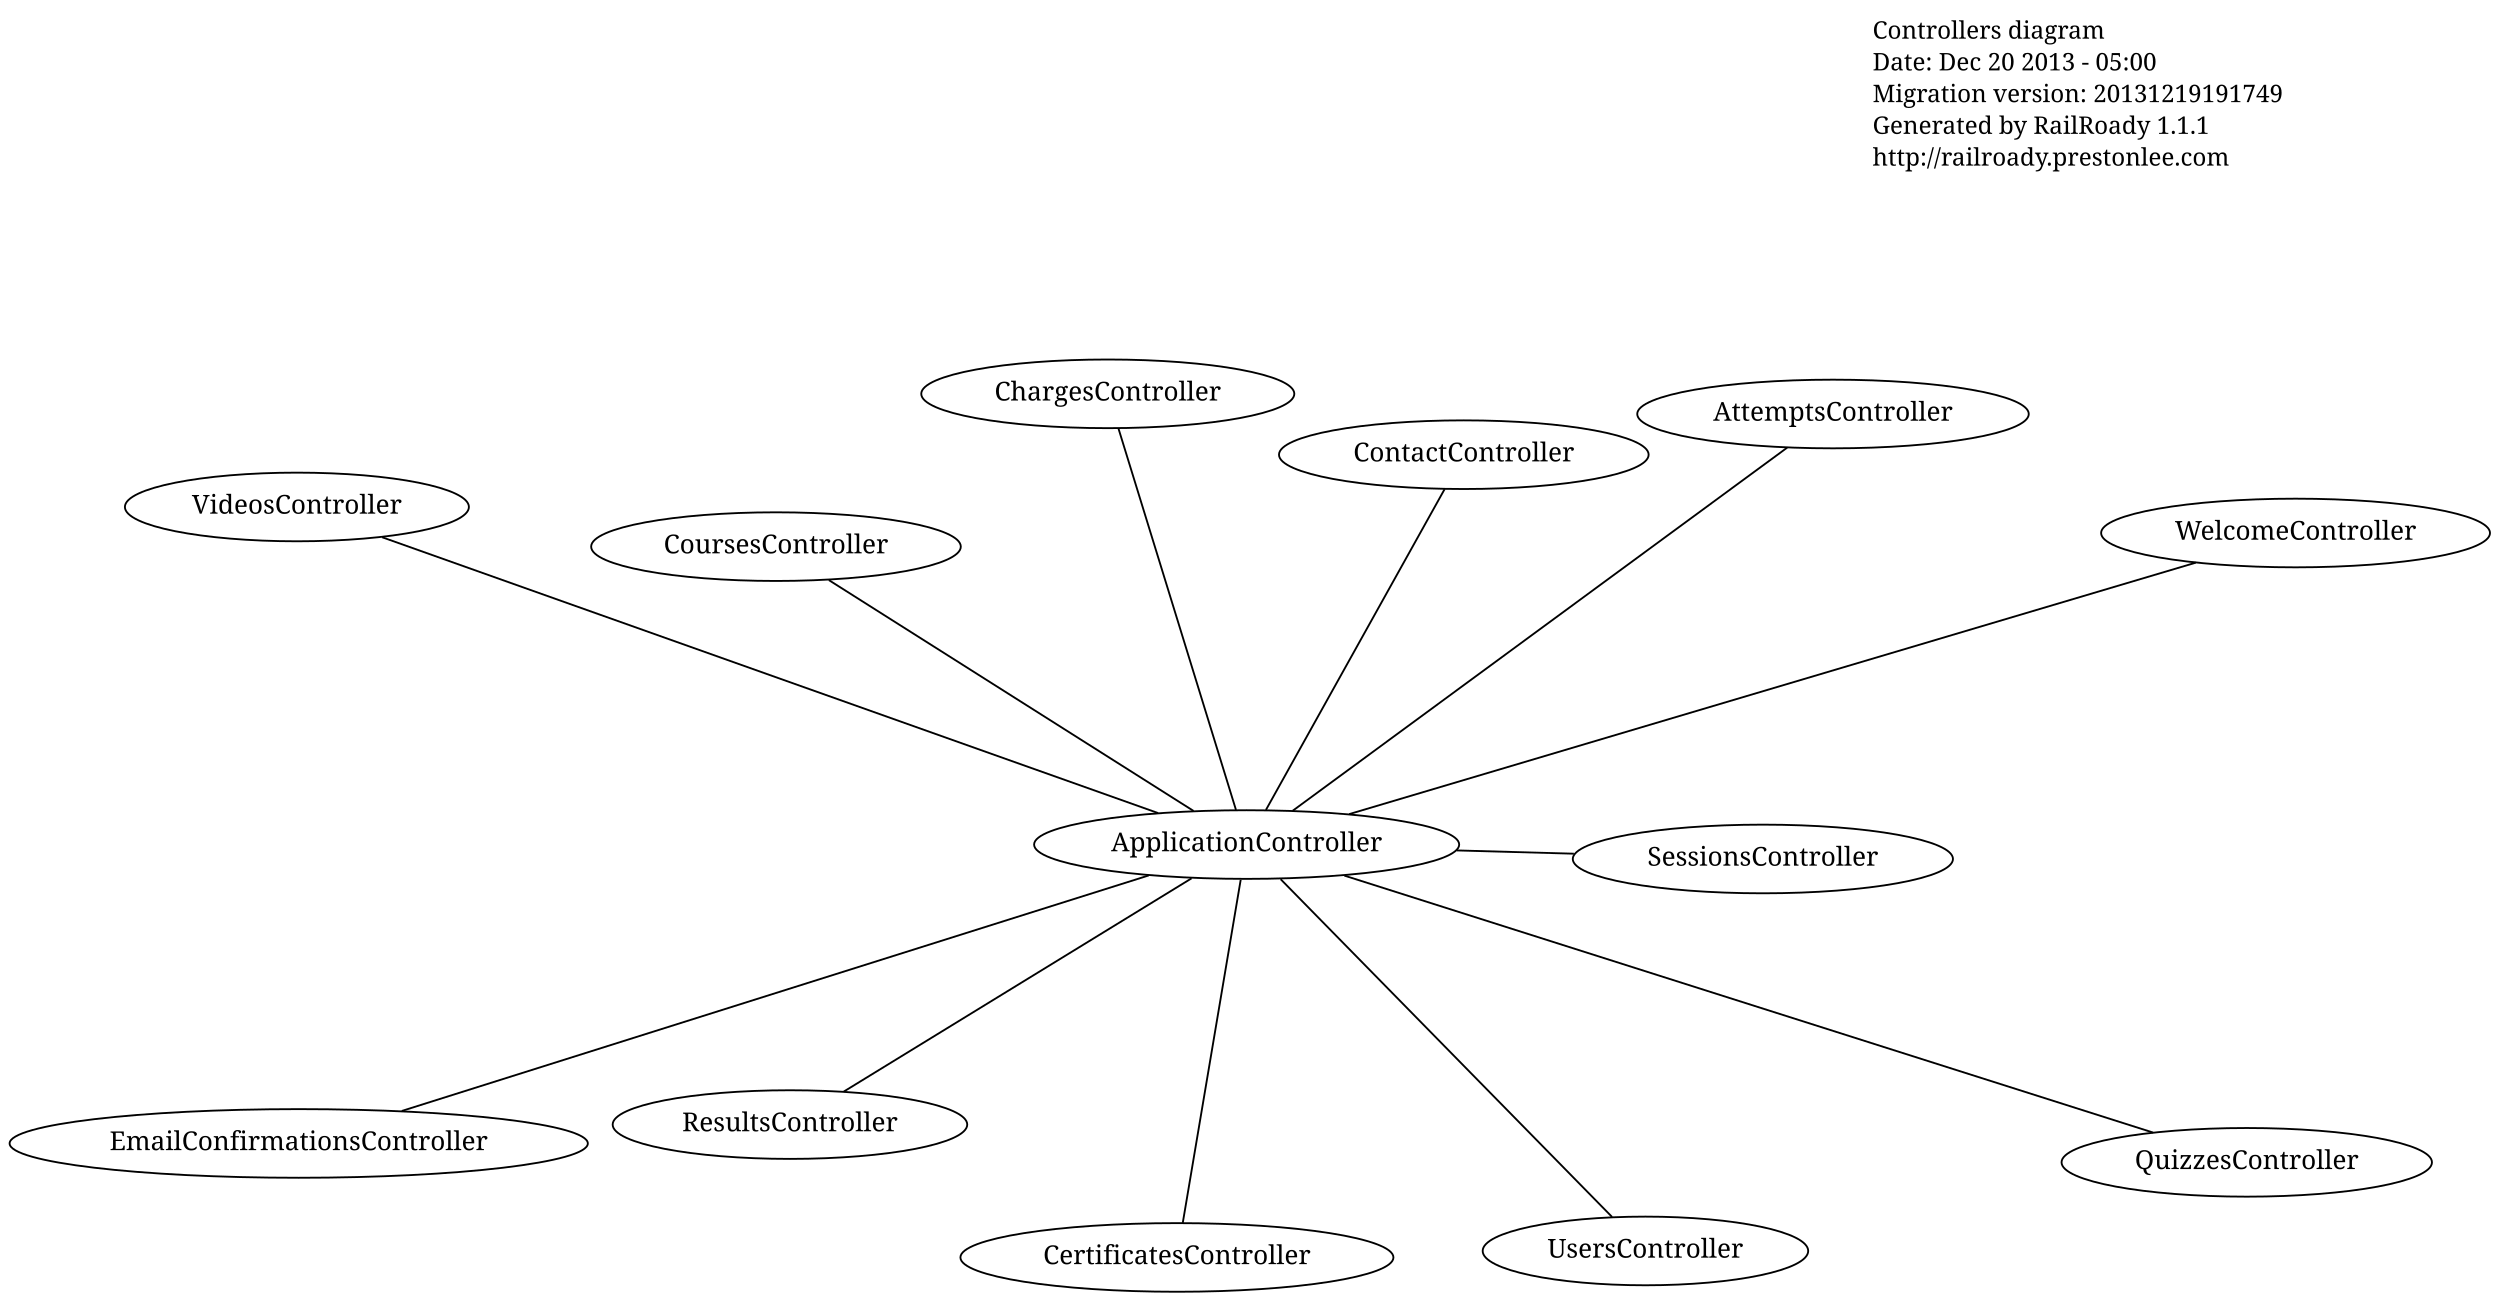
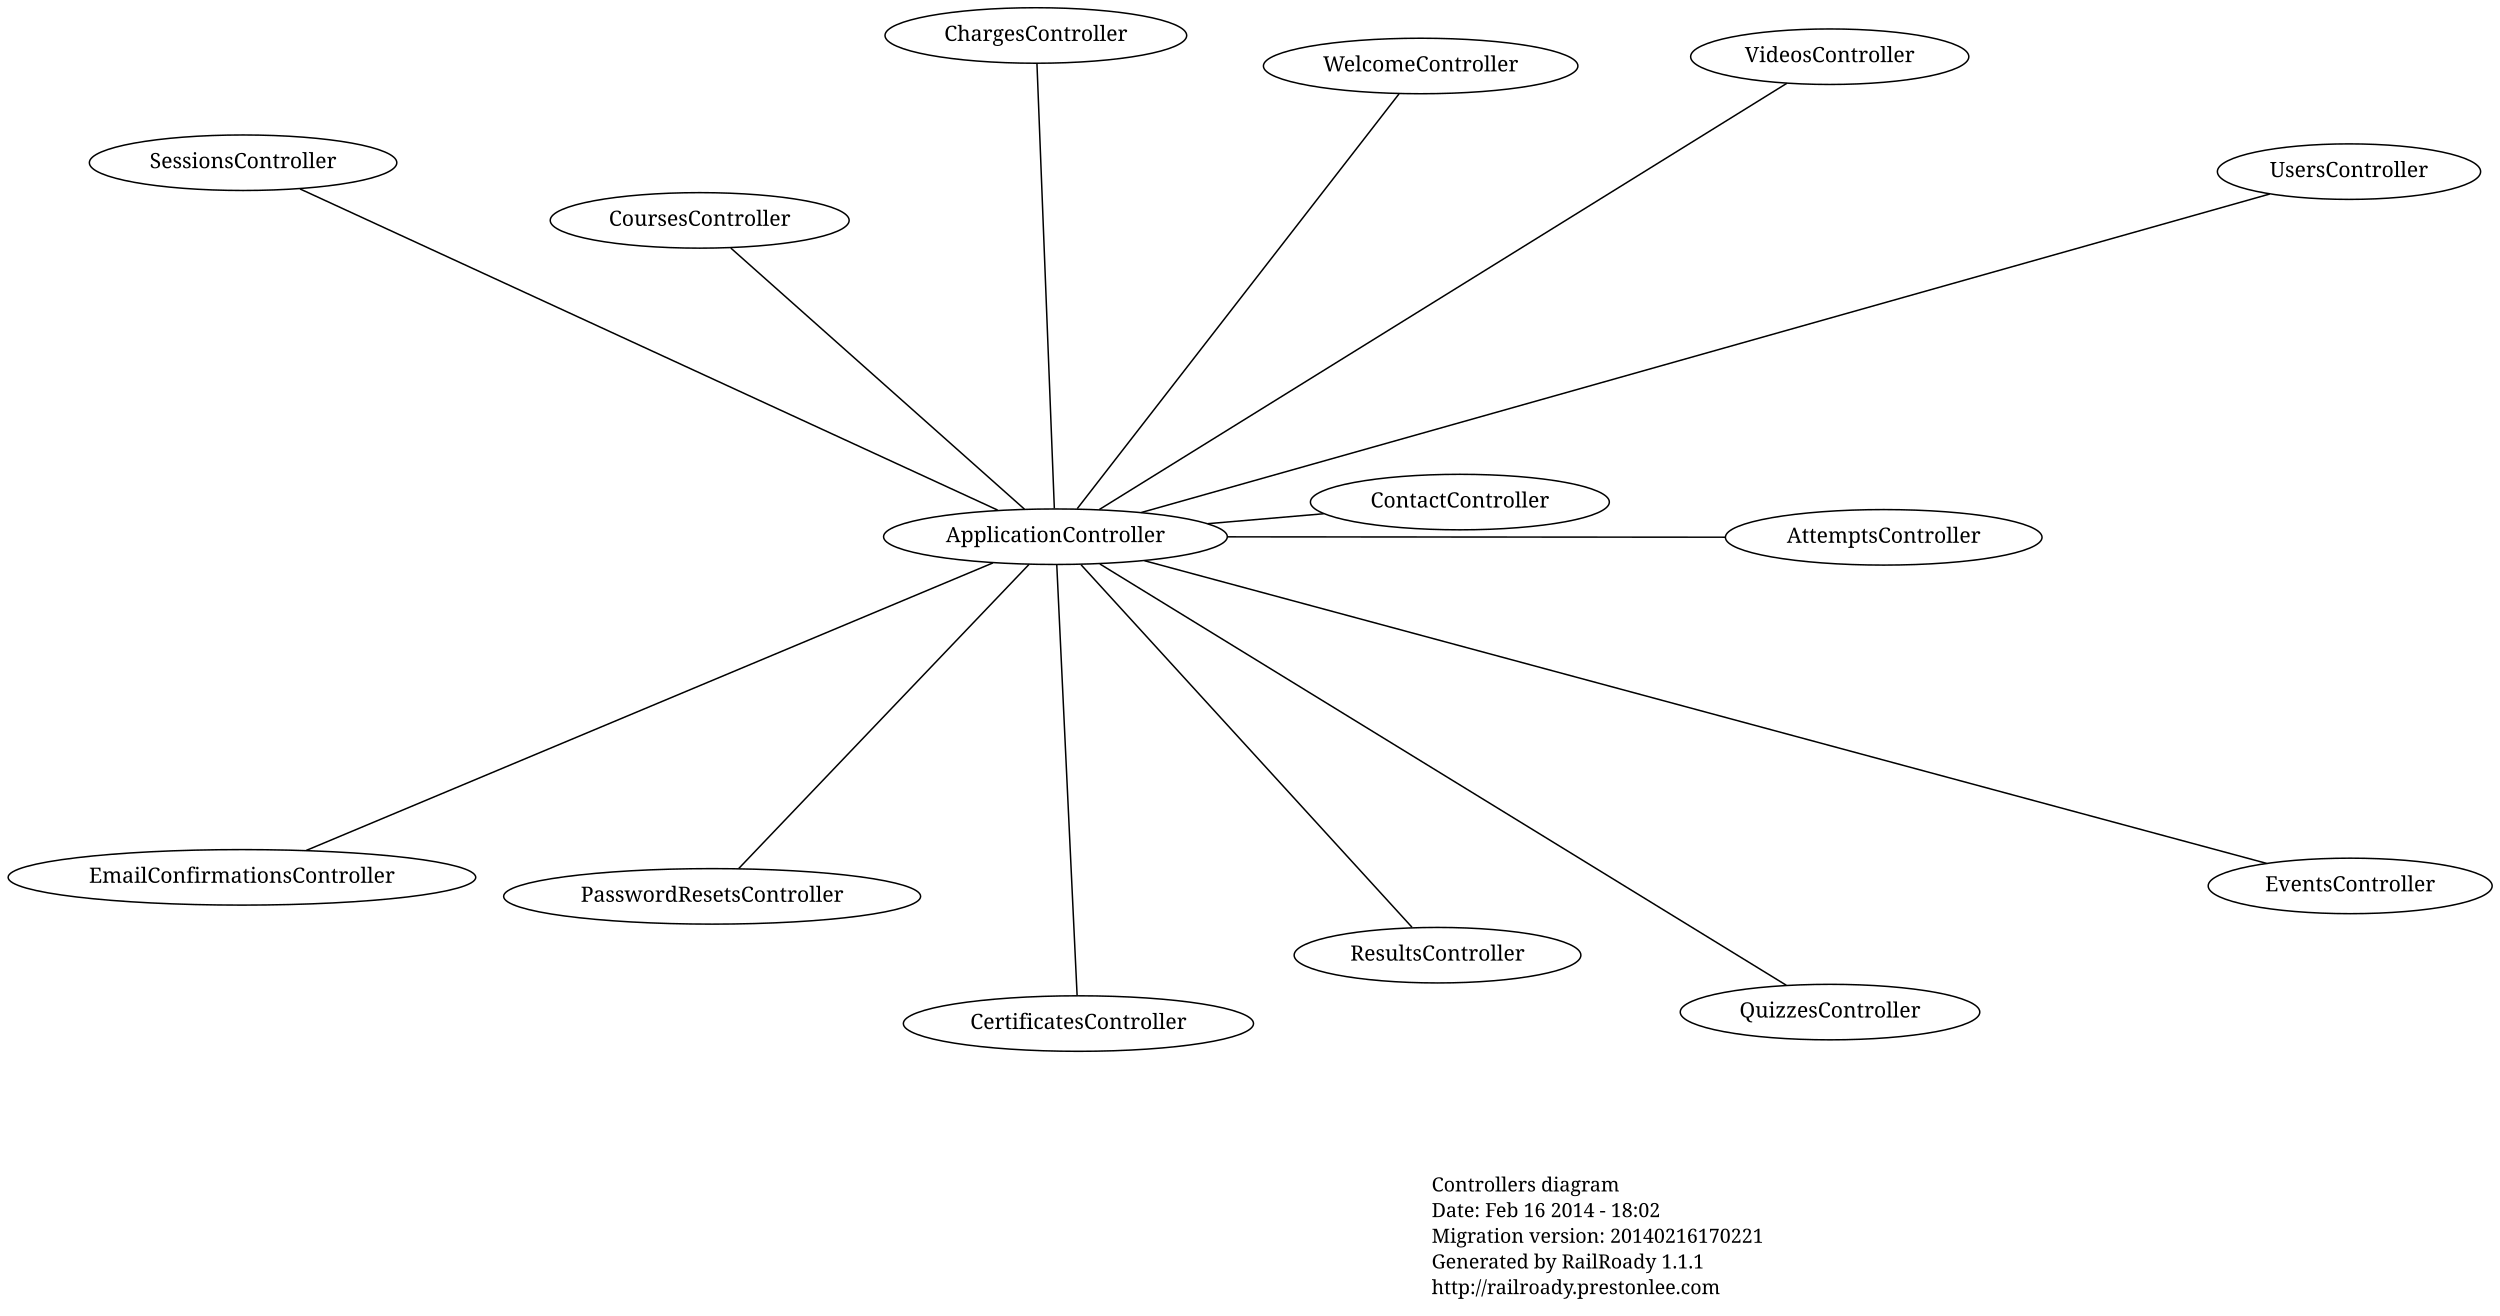
- <svg xmlns="http://www.w3.org/2000/svg" width="1339pt" height="697pt" viewBox="0.00 0.00 1339.06 697.00">
-   <g id="graph1" class="graph" transform="scale(1 1) rotate(0) translate(4 693)">
-     <polygon fill="white" stroke="white" points="-4,5 -4,-693 1336.06,-693 1336.06,5 -4,5" />
+ <svg xmlns="http://www.w3.org/2000/svg" width="1655pt" height="871pt" viewBox="0.00 0.00 1655.37 871.44">
+   <g id="graph1" class="graph" transform="scale(1 1) rotate(0) translate(4 867.441)">
+     <polygon fill="white" stroke="white" points="-4,5 -4,-867.441 1652.37,-867.441 1652.37,5 -4,5" />
    <g id="node1" class="node">
-       <text text-anchor="start" x="999" y="-672.3" font-family="Times Roman,serif" font-size="13.00">Controllers diagram</text>
-       <text text-anchor="start" x="999" y="-655.3" font-family="Times Roman,serif" font-size="13.00">Date: Dec 20 2013 - 05:00</text>
-       <text text-anchor="start" x="999" y="-638.3" font-family="Times Roman,serif" font-size="13.00">Migration version: 20131219191749</text>
-       <text text-anchor="start" x="999" y="-621.3" font-family="Times Roman,serif" font-size="13.00">Generated by RailRoady 1.1.1</text>
-       <text text-anchor="start" x="999" y="-604.3" font-family="Times Roman,serif" font-size="13.00">http://railroady.prestonlee.com</text>
+       <text text-anchor="start" x="944" y="-78.3" font-family="Times Roman,serif" font-size="13.00">Controllers diagram</text>
+       <text text-anchor="start" x="944" y="-61.3" font-family="Times Roman,serif" font-size="13.00">Date: Feb 16 2014 - 18:02</text>
+       <text text-anchor="start" x="944" y="-44.3" font-family="Times Roman,serif" font-size="13.00">Migration version: 20140216170221</text>
+       <text text-anchor="start" x="944" y="-27.3" font-family="Times Roman,serif" font-size="13.00">Generated by RailRoady 1.1.1</text>
+       <text text-anchor="start" x="944" y="-10.3" font-family="Times Roman,serif" font-size="13.00">http://railroady.prestonlee.com</text>
    </g>
    <g id="node2" class="node">
-       <ellipse fill="none" stroke="black" cx="663.732" cy="-240.651" rx="113.844" ry="18.385" />
-       <text text-anchor="middle" x="663.732" y="-237.051" font-family="Times Roman,serif" font-size="14.00">ApplicationController</text>
+       <ellipse fill="none" stroke="black" cx="694.823" cy="-511.953" rx="113.844" ry="18.385" />
+       <text text-anchor="middle" x="694.823" y="-508.353" font-family="Times Roman,serif" font-size="14.00">ApplicationController</text>
    </g>
    <g id="node3" class="node">
-       <ellipse fill="none" stroke="black" cx="977.797" cy="-471.268" rx="104.86" ry="18.385" />
-       <text text-anchor="middle" x="977.797" y="-467.668" font-family="Times Roman,serif" font-size="14.00">AttemptsController</text>
+       <ellipse fill="none" stroke="black" cx="1243.42" cy="-511.546" rx="104.86" ry="18.385" />
+       <text text-anchor="middle" x="1243.42" y="-507.946" font-family="Times Roman,serif" font-size="14.00">AttemptsController</text>
    </g>
    <g id="edge2" class="edge">
-       <path fill="none" stroke="black" d="M688.377,-258.747C747.086,-301.858 894.673,-410.231 953.267,-453.256" />
+       <path fill="none" stroke="black" d="M808.827,-511.869C905.832,-511.796 1044.04,-511.694 1138.39,-511.624" />
    </g>
    <g id="node4" class="node">
-       <ellipse fill="none" stroke="black" cx="626.39" cy="-19.5" rx="115.966" ry="18.385" />
-       <text text-anchor="middle" x="626.39" y="-15.9" font-family="Times Roman,serif" font-size="14.00">CertificatesController</text>
+       <ellipse fill="none" stroke="black" cx="710.05" cy="-189.5" rx="115.966" ry="18.385" />
+       <text text-anchor="middle" x="710.05" y="-185.9" font-family="Times Roman,serif" font-size="14.00">CertificatesController</text>
    </g>
    <g id="edge4" class="edge">
-       <path fill="none" stroke="black" d="M660.549,-221.796C653.476,-179.91 636.529,-79.545 629.513,-37.996" />
+       <path fill="none" stroke="black" d="M695.708,-493.223C698.399,-436.232 706.468,-265.342 709.163,-208.282" />
    </g>
    <g id="node5" class="node">
-       <ellipse fill="none" stroke="black" cx="589.356" cy="-482.072" rx="99.91" ry="18.385" />
-       <text text-anchor="middle" x="589.356" y="-478.472" font-family="Times Roman,serif" font-size="14.00">ChargesController</text>
+       <ellipse fill="none" stroke="black" cx="681.848" cy="-843.941" rx="99.91" ry="18.385" />
+       <text text-anchor="middle" x="681.848" y="-840.341" font-family="Times Roman,serif" font-size="14.00">ChargesController</text>
    </g>
    <g id="edge6" class="edge">
-       <path fill="none" stroke="black" d="M658.02,-259.194C644.175,-304.133 608.953,-418.463 595.088,-463.466" />
+       <path fill="none" stroke="black" d="M694.089,-530.753C691.805,-589.187 684.848,-767.195 682.575,-825.346" />
    </g>
    <g id="node6" class="node">
-       <ellipse fill="none" stroke="black" cx="780.052" cy="-449.473" rx="98.995" ry="18.385" />
-       <text text-anchor="middle" x="780.052" y="-445.873" font-family="Times Roman,serif" font-size="14.00">ContactController</text>
+       <ellipse fill="none" stroke="black" cx="962.693" cy="-534.902" rx="98.995" ry="18.385" />
+       <text text-anchor="middle" x="962.693" y="-531.302" font-family="Times Roman,serif" font-size="14.00">ContactController</text>
    </g>
    <g id="edge8" class="edge">
-       <path fill="none" stroke="black" d="M674.055,-259.183C696.129,-298.81 747.699,-391.393 769.752,-430.983" />
+       <path fill="none" stroke="black" d="M795.711,-520.596C820.924,-522.756 847.802,-525.059 872.461,-527.171" />
    </g>
    <g id="node7" class="node">
-       <ellipse fill="none" stroke="black" cx="411.632" cy="-400.224" rx="98.995" ry="18.385" />
-       <text text-anchor="middle" x="411.632" y="-396.624" font-family="Times Roman,serif" font-size="14.00">CoursesController</text>
+       <ellipse fill="none" stroke="black" cx="459.196" cy="-721.466" rx="98.995" ry="18.385" />
+       <text text-anchor="middle" x="459.196" y="-717.866" font-family="Times Roman,serif" font-size="14.00">CoursesController</text>
    </g>
    <g id="edge10" class="edge">
-       <path fill="none" stroke="black" d="M635.303,-258.646C586.757,-289.375 488.432,-351.611 439.957,-382.295" />
+       <path fill="none" stroke="black" d="M674.325,-530.18C629.763,-569.803 524.487,-663.412 479.815,-703.133" />
    </g>
    <g id="node8" class="node">
-       <ellipse fill="none" stroke="black" cx="156" cy="-80.559" rx="154.856" ry="18.385" />
-       <text text-anchor="middle" x="156" y="-76.959" font-family="Times Roman,serif" font-size="14.00">EmailConfirmationsController</text>
+       <ellipse fill="none" stroke="black" cx="156" cy="-286.342" rx="154.856" ry="18.385" />
+       <text text-anchor="middle" x="156" y="-282.742" font-family="Times Roman,serif" font-size="14.00">EmailConfirmationsController</text>
    </g>
    <g id="edge12" class="edge">
-       <path fill="none" stroke="black" d="M611.309,-224.122C514.775,-193.684 309.786,-129.049 211.208,-97.966" />
+       <path fill="none" stroke="black" d="M653.437,-494.624C553.51,-452.784 299.848,-346.572 198.644,-304.197" />
    </g>
    <g id="node9" class="node">
-       <ellipse fill="none" stroke="black" cx="1199.42" cy="-70.44" rx="99.201" ry="18.385" />
-       <text text-anchor="middle" x="1199.42" y="-66.84" font-family="Times Roman,serif" font-size="14.00">QuizzesController</text>
+       <ellipse fill="none" stroke="black" cx="1552.37" cy="-280.662" rx="94.045" ry="18.385" />
+       <text text-anchor="middle" x="1552.37" y="-277.062" font-family="Times Roman,serif" font-size="14.00">EventsController</text>
    </g>
    <g id="edge14" class="edge">
-       <path fill="none" stroke="black" d="M716.071,-224.021C819.271,-191.229 1047.77,-118.623 1149.22,-86.391" />
+       <path fill="none" stroke="black" d="M753.766,-496.056C911.751,-453.445 1343.1,-337.106 1496.94,-295.612" />
    </g>
    <g id="node10" class="node">
-       <ellipse fill="none" stroke="black" cx="419.117" cy="-90.664" rx="94.96" ry="18.385" />
-       <text text-anchor="middle" x="419.117" y="-87.064" font-family="Times Roman,serif" font-size="14.00">ResultsController</text>
+       <ellipse fill="none" stroke="black" cx="467.436" cy="-273.744" rx="138.093" ry="18.385" />
+       <text text-anchor="middle" x="467.436" y="-270.144" font-family="Times Roman,serif" font-size="14.00">PasswordResetsController</text>
    </g>
    <g id="edge16" class="edge">
-       <path fill="none" stroke="black" d="M634.226,-222.559C586.956,-193.575 494.82,-137.082 447.968,-108.355" />
+       <path fill="none" stroke="black" d="M677.358,-493.657C635.032,-449.316 527.348,-336.507 484.961,-292.103" />
    </g>
    <g id="node11" class="node">
-       <ellipse fill="none" stroke="black" cx="940.236" cy="-232.929" rx="101.823" ry="18.385" />
-       <text text-anchor="middle" x="940.236" y="-229.329" font-family="Times Roman,serif" font-size="14.00">SessionsController</text>
+       <ellipse fill="none" stroke="black" cx="1207.85" cy="-197.105" rx="99.201" ry="18.385" />
+       <text text-anchor="middle" x="1207.85" y="-193.505" font-family="Times Roman,serif" font-size="14.00">QuizzesController</text>
    </g>
    <g id="edge18" class="edge">
-       <path fill="none" stroke="black" d="M776.197,-237.51C796.98,-236.93 818.568,-236.327 838.993,-235.757" />
+       <path fill="none" stroke="black" d="M724.249,-493.895C814.843,-438.296 1088.86,-270.13 1178.86,-214.895" />
    </g>
    <g id="node12" class="node">
-       <ellipse fill="none" stroke="black" cx="877.334" cy="-22.978" rx="87.18" ry="18.385" />
-       <text text-anchor="middle" x="877.334" y="-19.378" font-family="Times Roman,serif" font-size="14.00">UsersController</text>
+       <ellipse fill="none" stroke="black" cx="947.879" cy="-234.786" rx="94.96" ry="18.385" />
+       <text text-anchor="middle" x="947.879" y="-231.186" font-family="Times Roman,serif" font-size="14.00">ResultsController</text>
    </g>
    <g id="edge20" class="edge">
-       <path fill="none" stroke="black" d="M681.944,-222.093C722.4,-180.865 819.339,-82.078 859.47,-41.182" />
+       <path fill="none" stroke="black" d="M711.82,-493.337C757.92,-442.845 884.943,-303.718 930.957,-253.321" />
    </g>
    <g id="node13" class="node">
-       <ellipse fill="none" stroke="black" cx="155.029" cy="-421.474" rx="92.13" ry="18.385" />
-       <text text-anchor="middle" x="155.029" y="-417.874" font-family="Times Roman,serif" font-size="14.00">VideosController</text>
+       <ellipse fill="none" stroke="black" cx="156.771" cy="-759.66" rx="101.823" ry="18.385" />
+       <text text-anchor="middle" x="156.771" y="-756.06" font-family="Times Roman,serif" font-size="14.00">SessionsController</text>
    </g>
    <g id="edge22" class="edge">
-       <path fill="none" stroke="black" d="M616.332,-257.5C518.781,-292.175 296.681,-371.123 200.659,-405.255" />
+       <path fill="none" stroke="black" d="M656.559,-529.569C557.405,-575.217 293.017,-696.935 194.481,-742.299" />
    </g>
    <g id="node14" class="node">
-       <ellipse fill="none" stroke="black" cx="1225.56" cy="-407.526" rx="104.151" ry="18.385" />
-       <text text-anchor="middle" x="1225.56" y="-403.926" font-family="Times Roman,serif" font-size="14.00">WelcomeController</text>
+       <ellipse fill="none" stroke="black" cx="1551.59" cy="-753.761" rx="87.18" ry="18.385" />
+       <text text-anchor="middle" x="1551.59" y="-750.161" font-family="Times Roman,serif" font-size="14.00">UsersController</text>
    </g>
    <g id="edge24" class="edge">
-       <path fill="none" stroke="black" d="M718.626,-256.956C826.587,-289.022 1065.3,-359.924 1172.1,-391.645" />
+       <path fill="none" stroke="black" d="M751.702,-528.006C908.86,-572.361 1347.41,-696.135 1499.14,-738.958" />
+     </g>
+     <g id="node15" class="node">
+       <ellipse fill="none" stroke="black" cx="1207.66" cy="-829.88" rx="92.13" ry="18.385" />
+       <text text-anchor="middle" x="1207.66" y="-826.28" font-family="Times Roman,serif" font-size="14.00">VideosController</text>
+     </g>
+     <g id="edge26" class="edge">
+       <path fill="none" stroke="black" d="M723.865,-529.957C814.236,-585.981 1089.75,-756.785 1179.25,-812.269" />
+     </g>
+     <g id="node16" class="node">
+       <ellipse fill="none" stroke="black" cx="936.719" cy="-823.737" rx="104.151" ry="18.385" />
+       <text text-anchor="middle" x="936.719" y="-820.137" font-family="Times Roman,serif" font-size="14.00">WelcomeController</text>
+     </g>
+     <g id="edge28" class="edge">
+       <path fill="none" stroke="black" d="M709.231,-530.523C752.254,-585.977 879.463,-749.938 922.388,-805.264" />
    </g>
  </g>
</svg>
